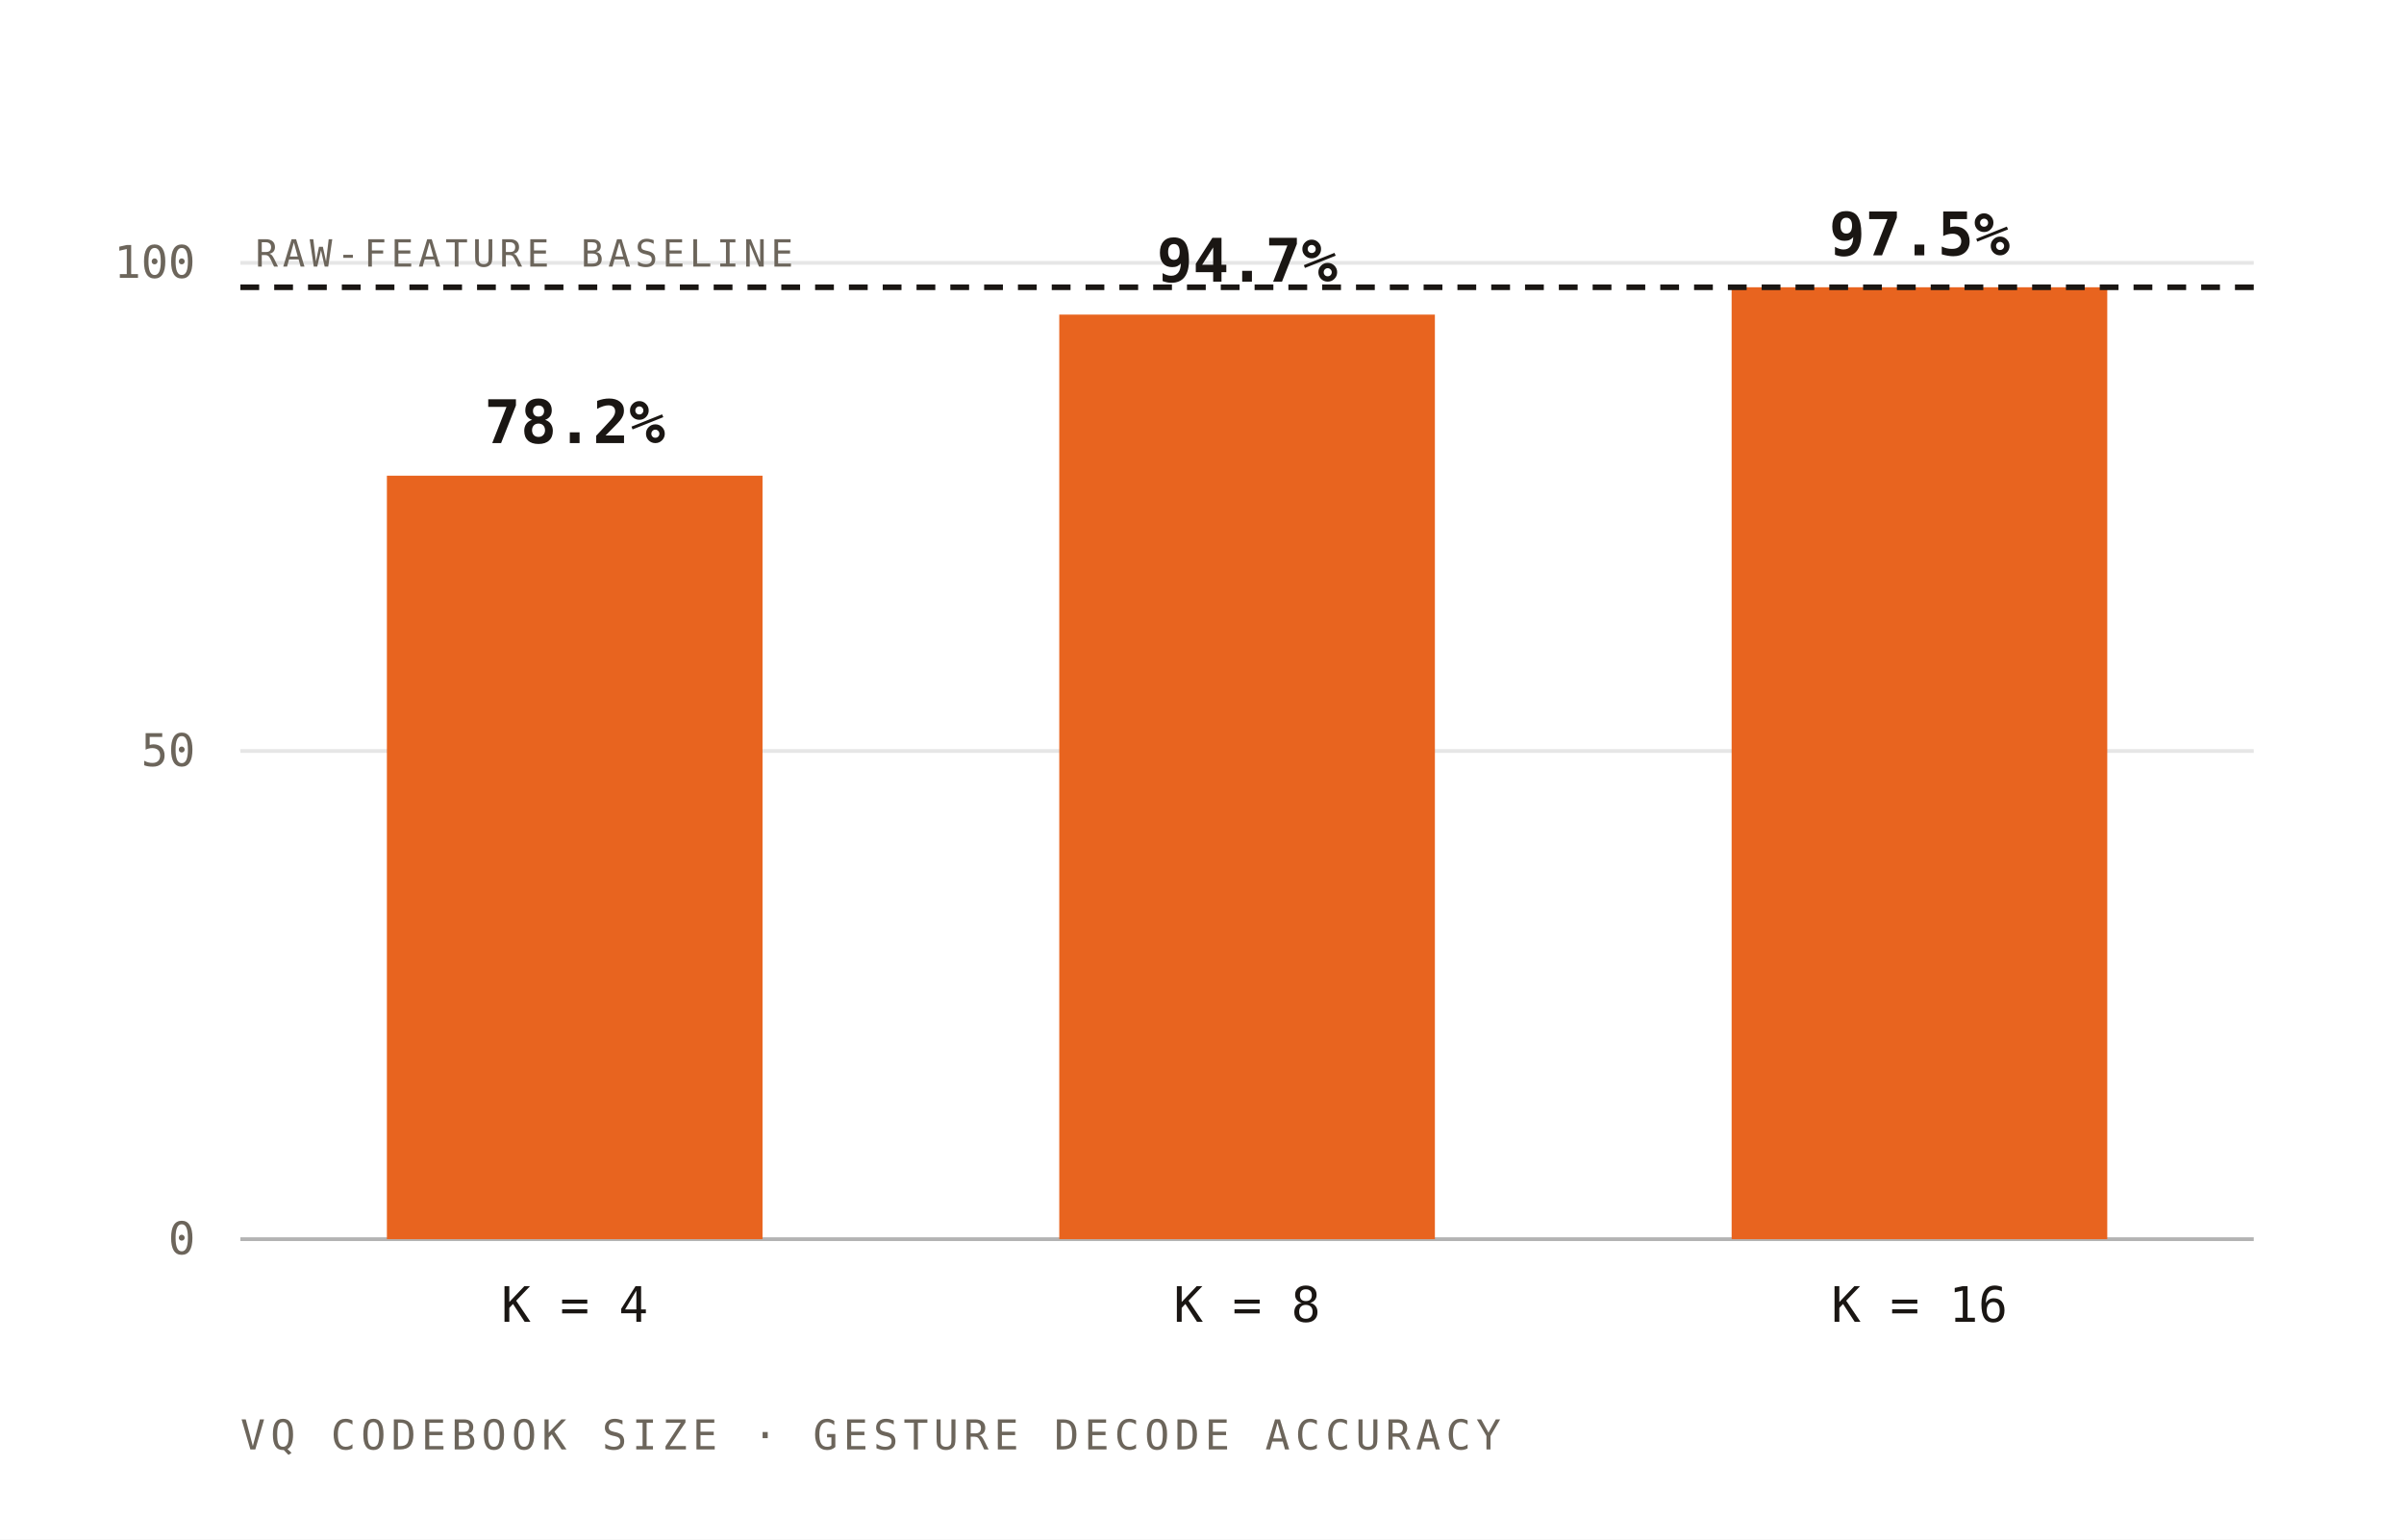
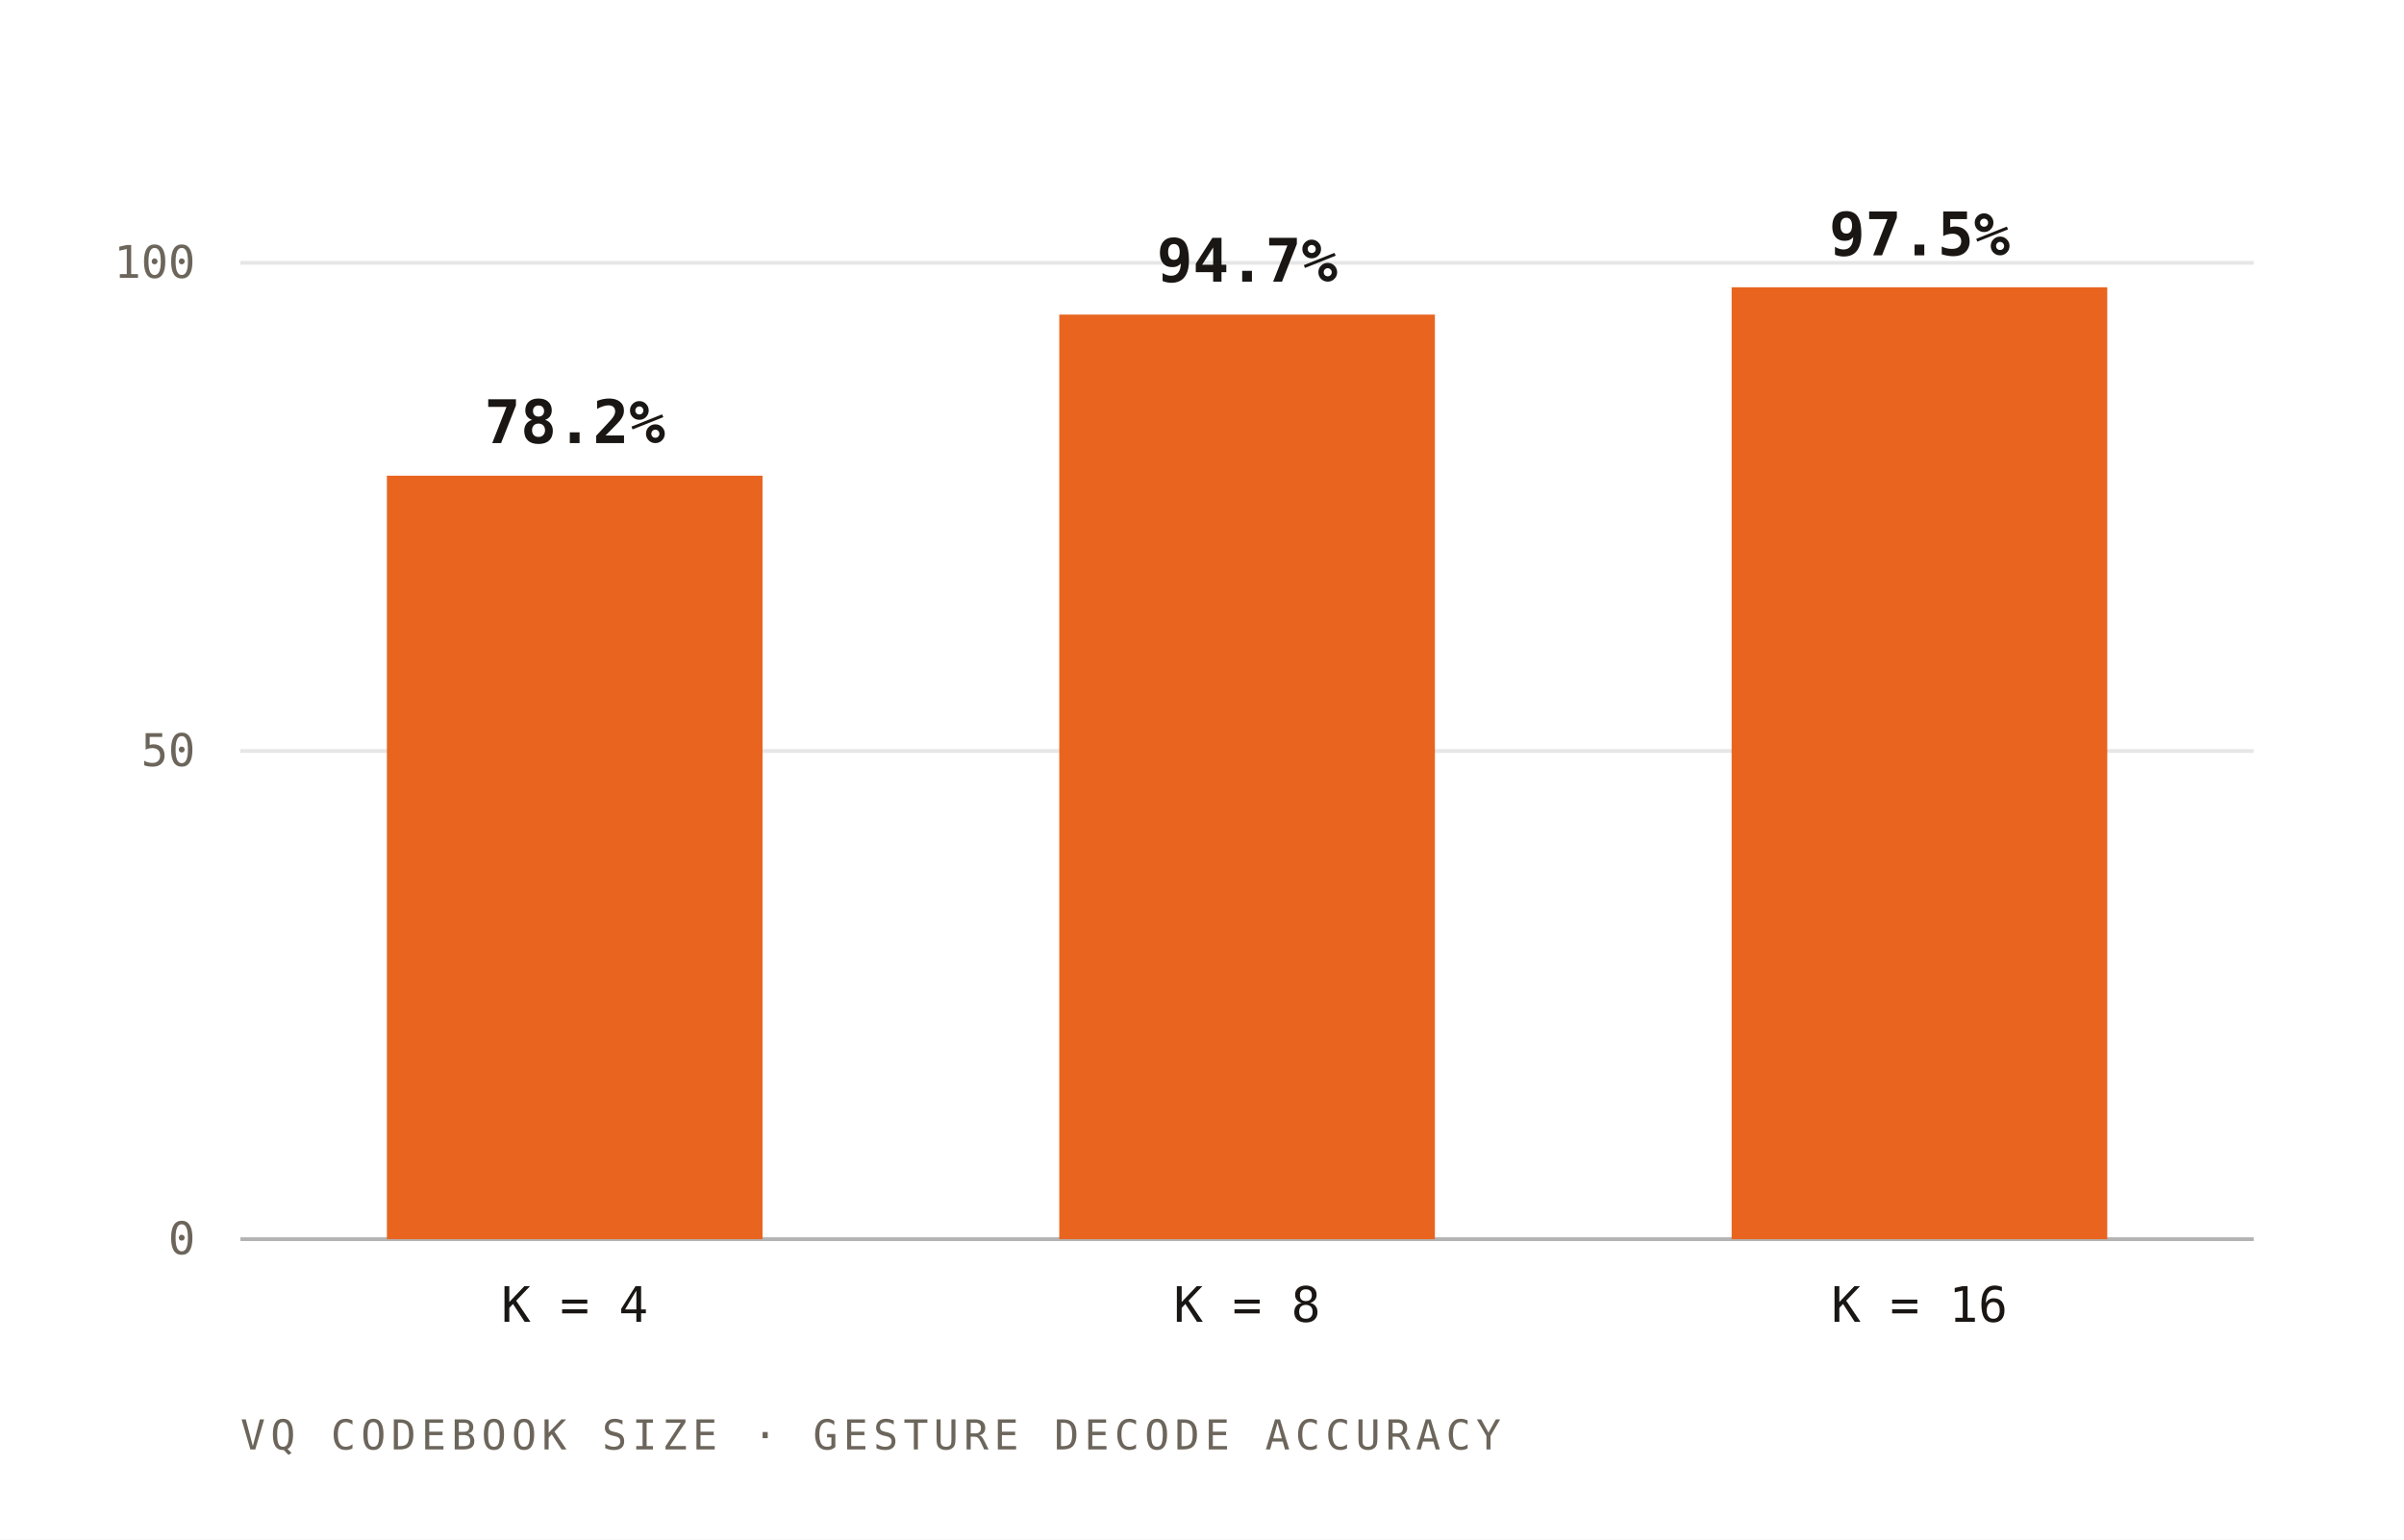
<svg xmlns="http://www.w3.org/2000/svg" viewBox="0 0 640 410" font-family="'Berkeley Mono','JetBrains Mono',ui-monospace,monospace">
  <rect width="640" height="410" fill="#ffffff" />
  <g stroke="rgba(0,0,0,0.10)" stroke-width="1">
    <line x1="64" y1="70" x2="600" y2="70" />
    <line x1="64" y1="200" x2="600" y2="200" />
  </g>
  <line x1="64" y1="330" x2="600" y2="330" stroke="rgba(0,0,0,0.30)" stroke-width="1" />
  <g fill="#6c655b" font-size="12" text-anchor="end">
    <text x="52" y="74">100</text>
    <text x="52" y="204">50</text>
    <text x="52" y="334">0</text>
  </g>
  <g fill="#e8641f">
    <rect x="103" y="126.68" width="100" height="203.32" />
    <rect x="282" y="83.78" width="100" height="246.22" />
    <rect x="461" y="76.5" width="100" height="253.5" />
  </g>
-   <line x1="64" y1="76.5" x2="600" y2="76.5" stroke="#1a1613" stroke-width="1.5" stroke-dasharray="5 4" />
-   <text x="68" y="71" fill="#6c655b" font-size="10" letter-spacing="1.2">RAW-FEATURE BASELINE</text>
  <g fill="#1a1613" font-size="16" font-weight="700" text-anchor="middle">
    <text x="153" y="118">78.2%</text>
    <text x="332" y="75">94.7%</text>
    <text x="511" y="68">97.5%</text>
  </g>
  <g fill="#1a1613" font-size="13" text-anchor="middle">
    <text x="153" y="352">K = 4</text>
    <text x="332" y="352">K = 8</text>
    <text x="511" y="352">K = 16</text>
  </g>
  <text x="64" y="386" fill="#6c655b" font-size="11" letter-spacing="1.4">VQ CODEBOOK SIZE  ·  GESTURE DECODE ACCURACY</text>
</svg>
